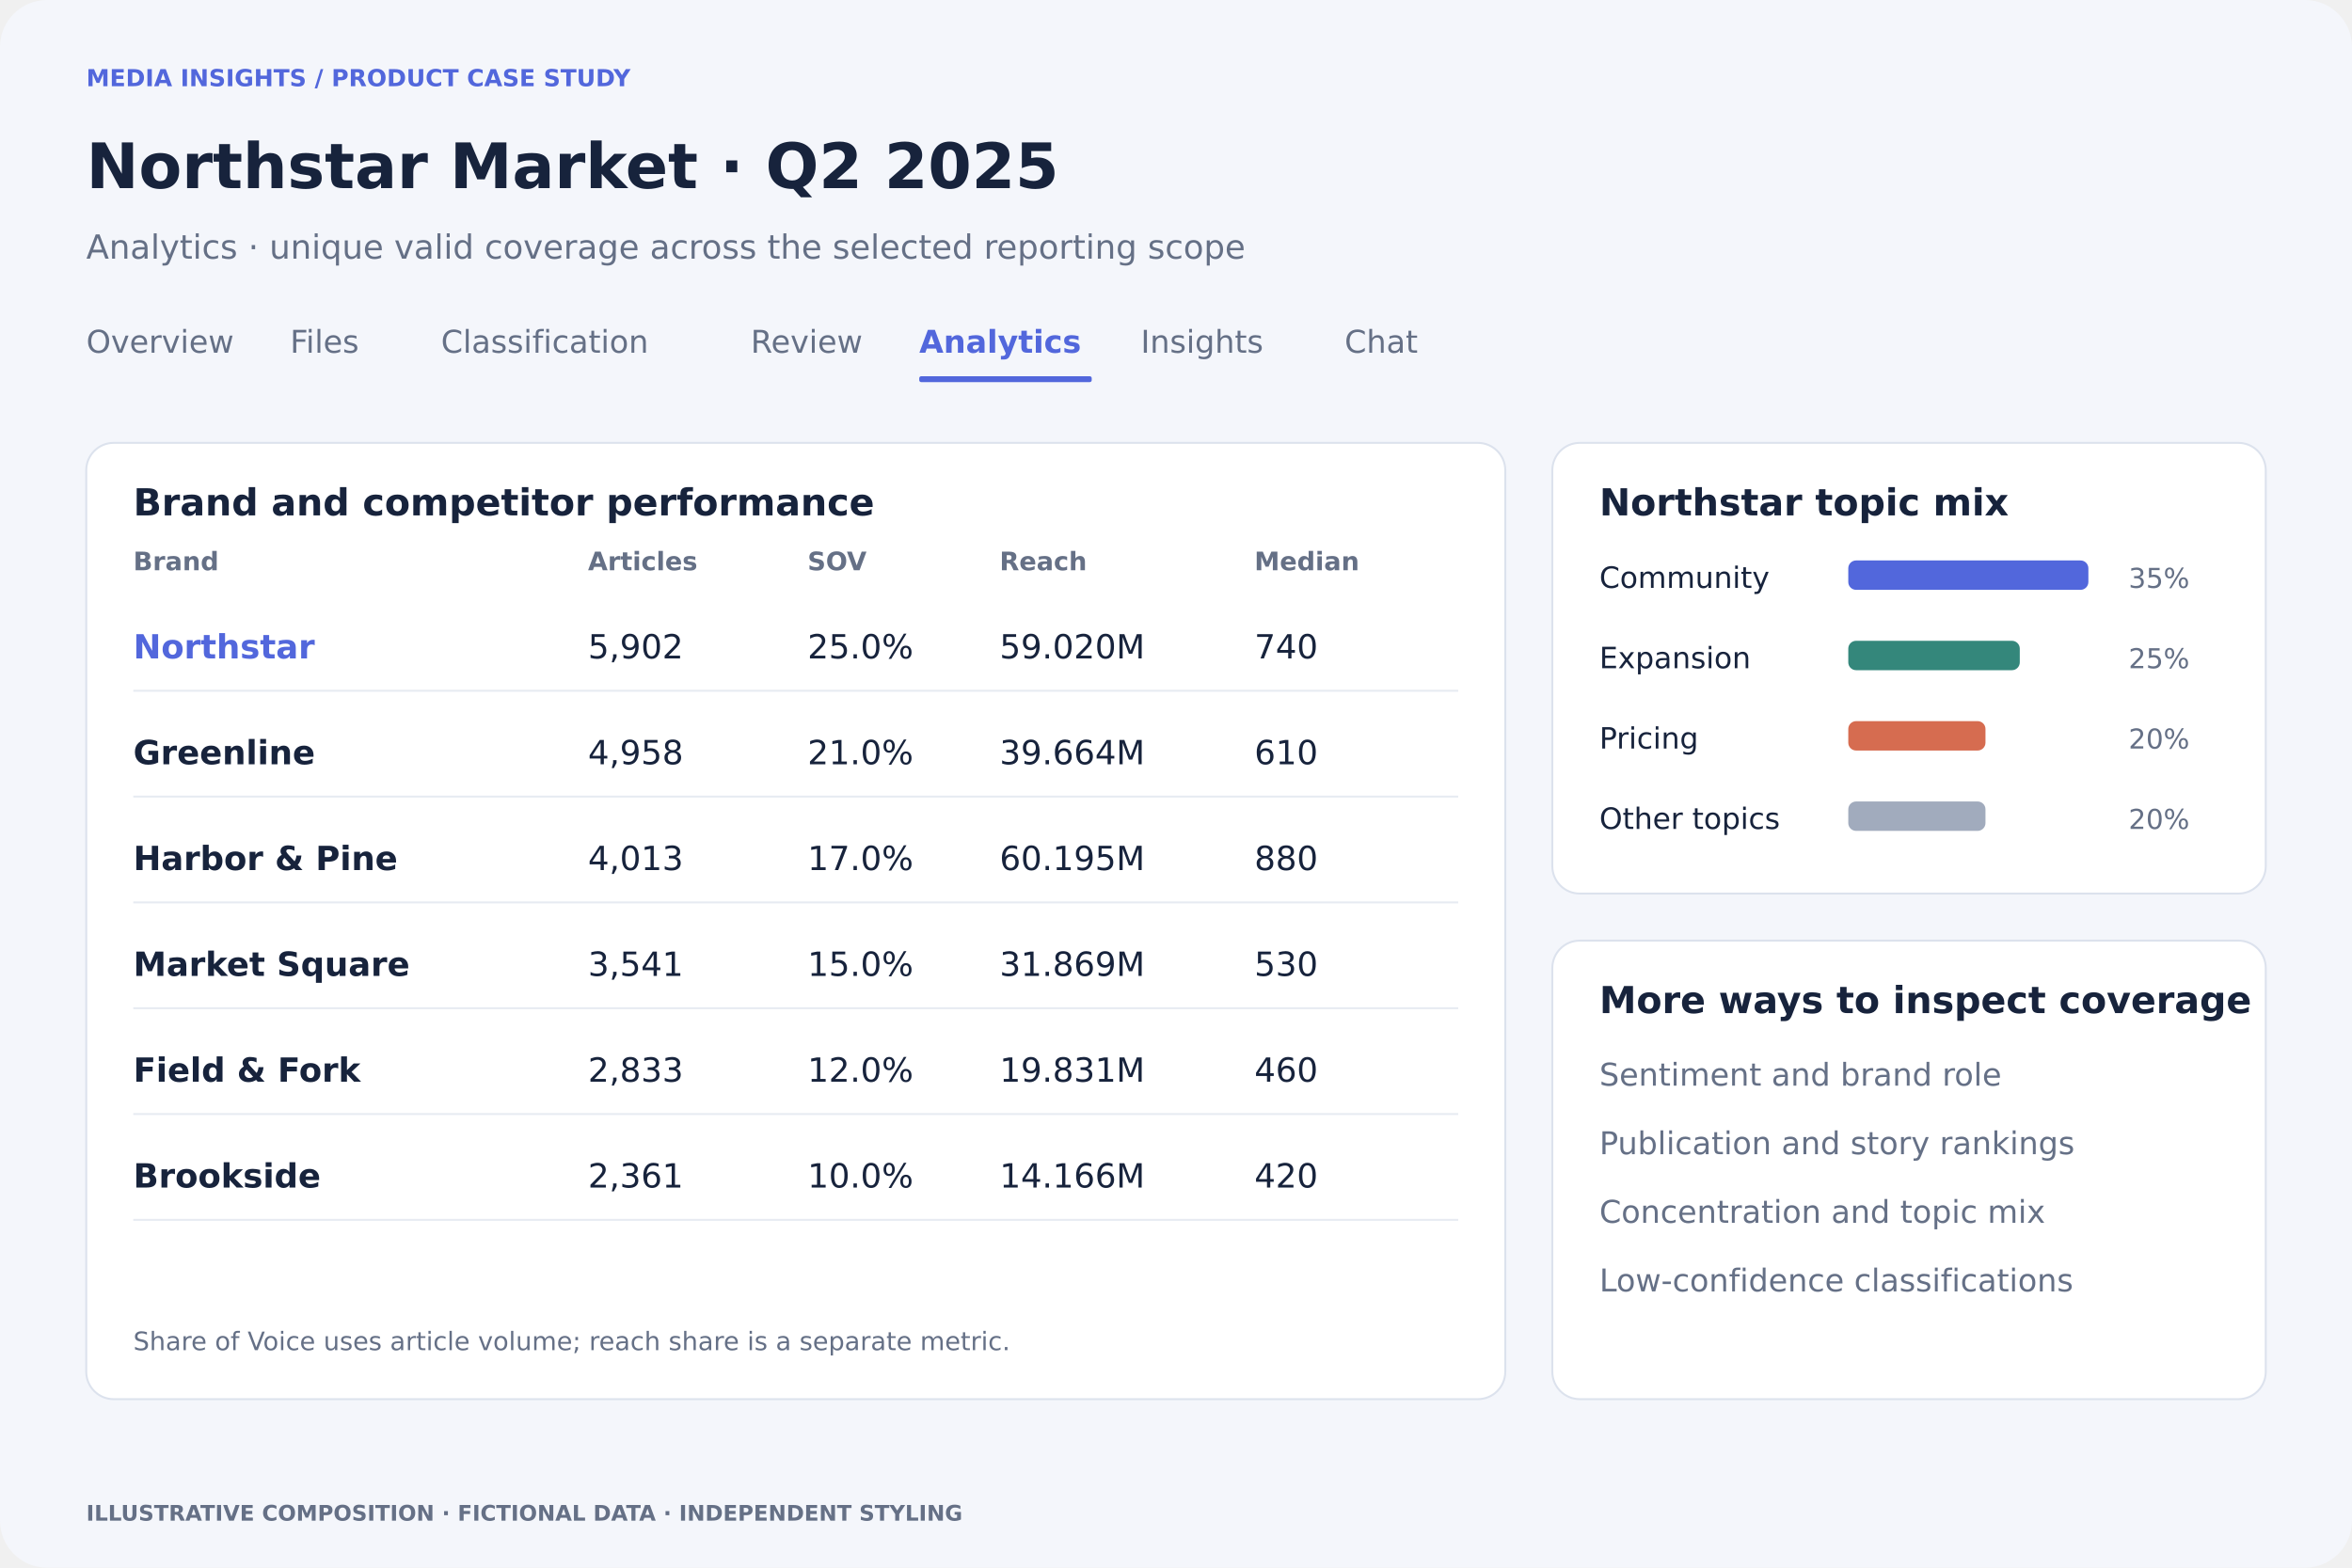
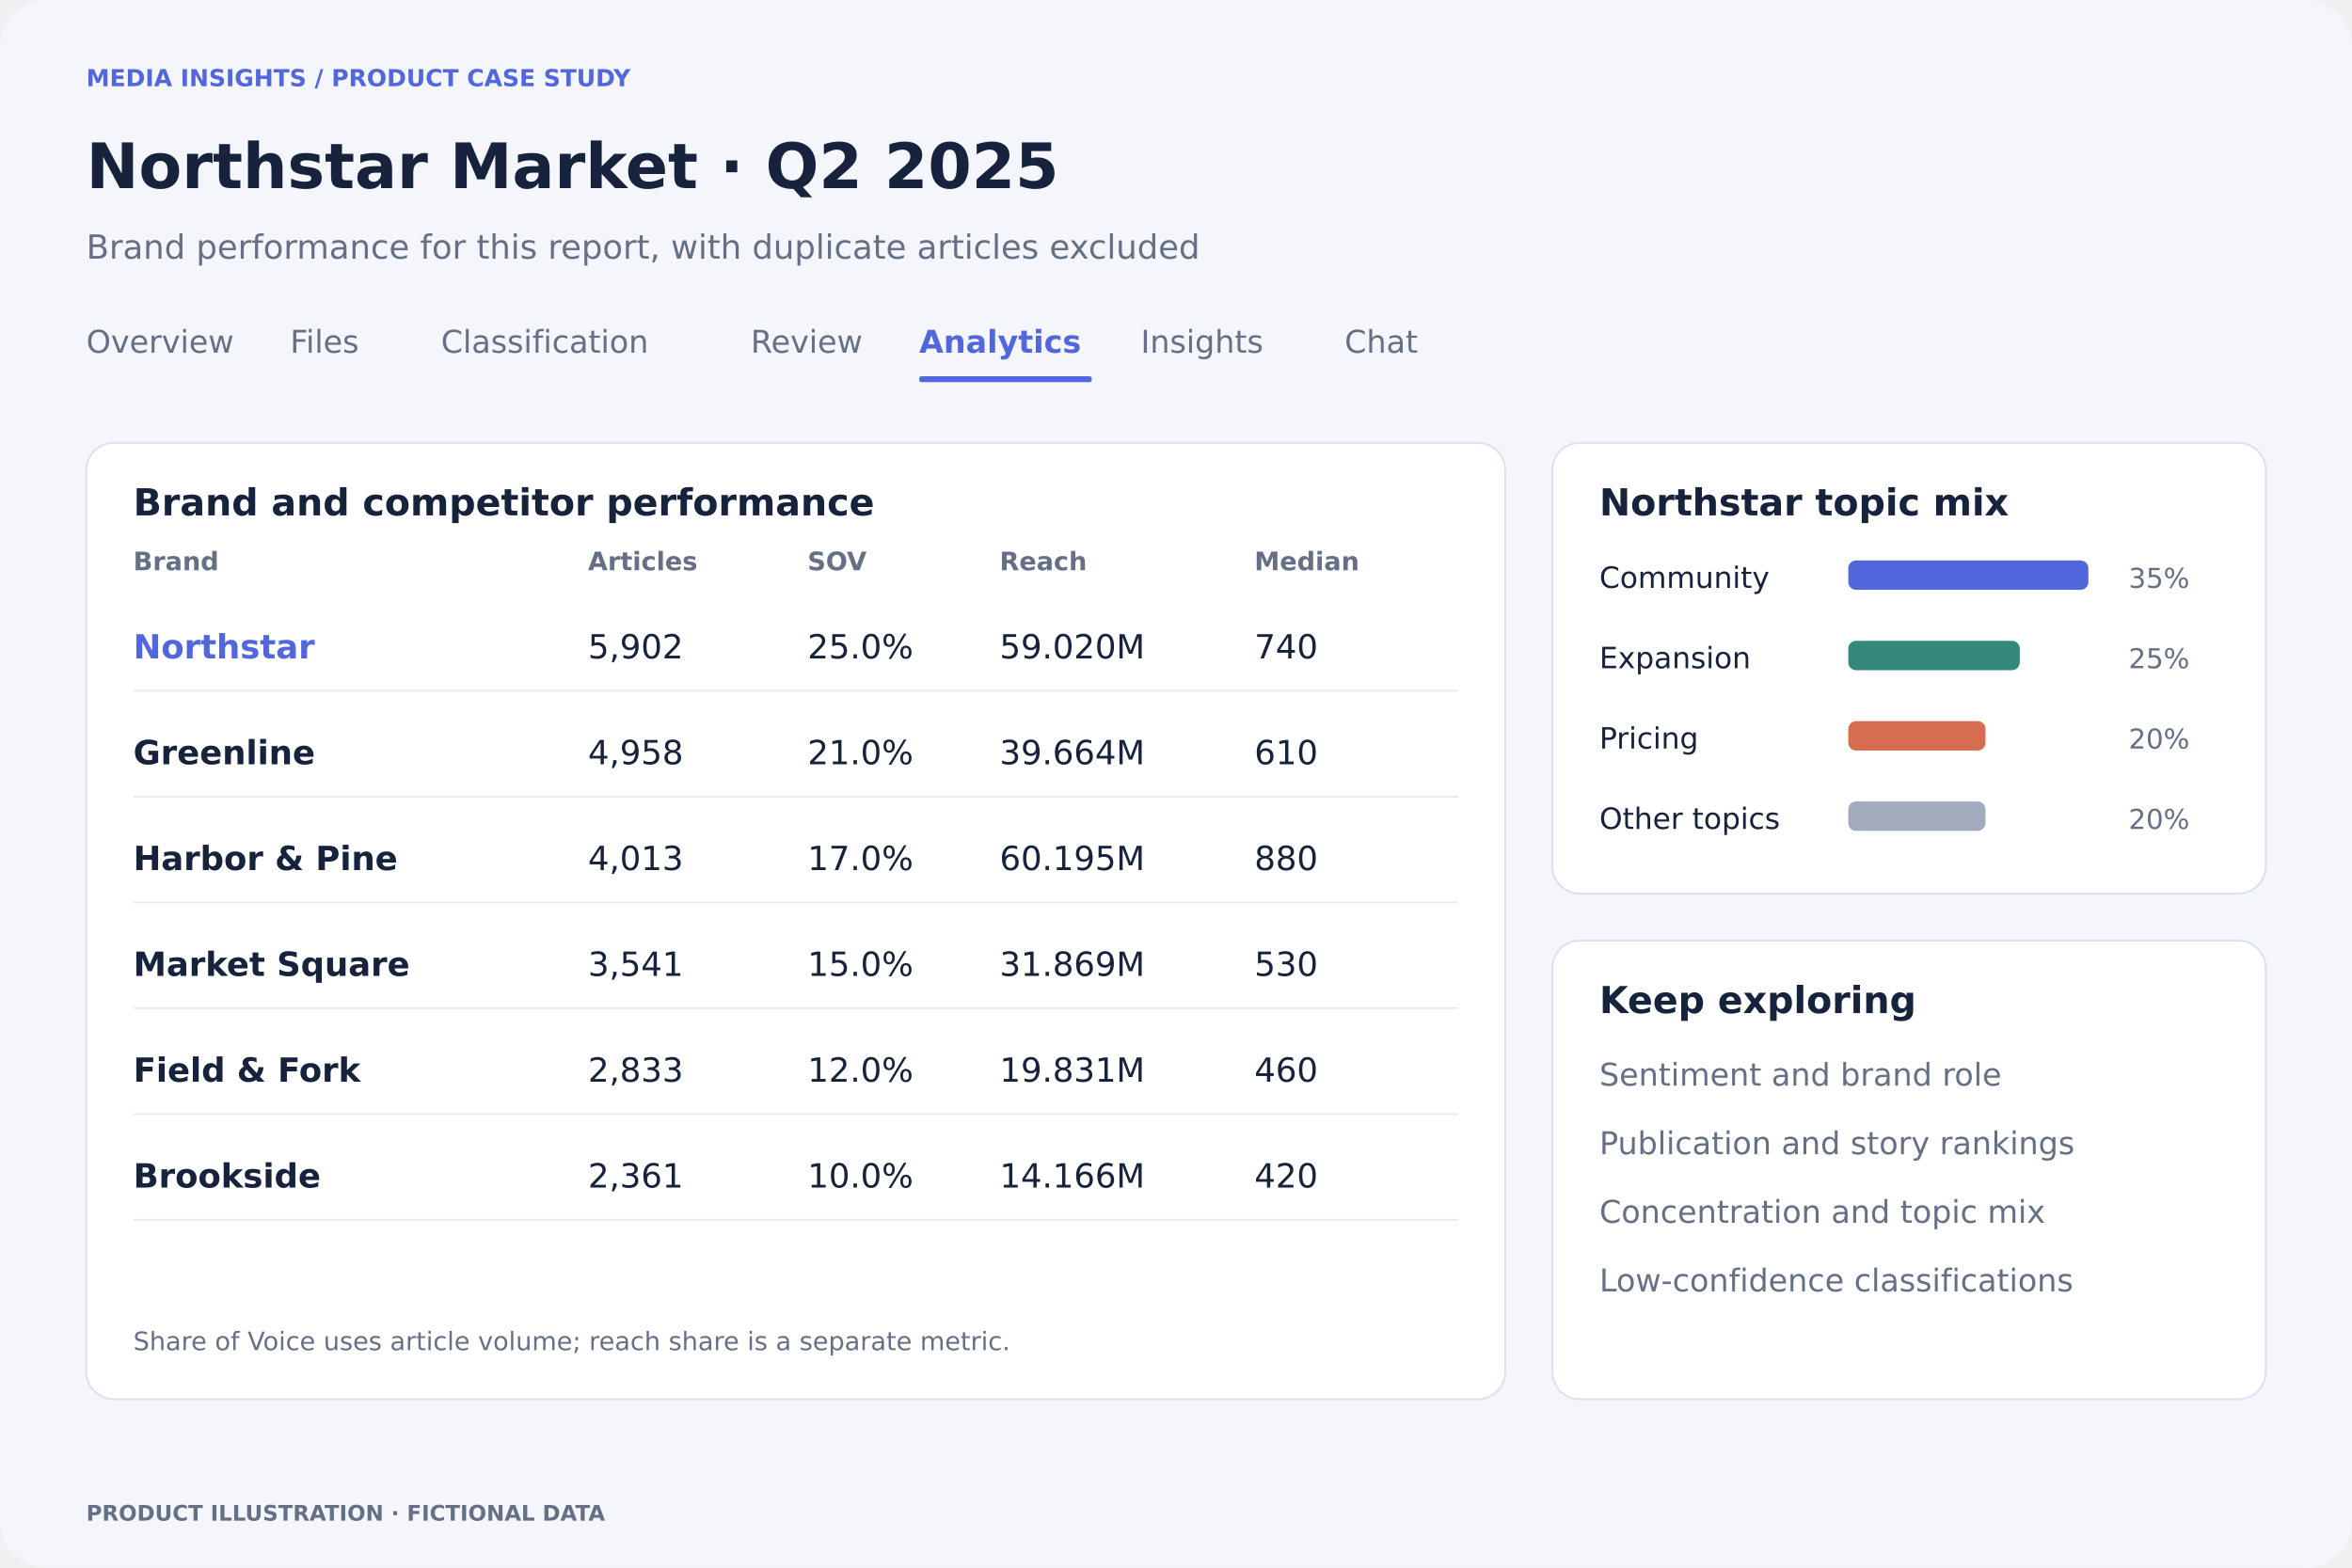
<svg xmlns="http://www.w3.org/2000/svg" width="1200" height="800" viewBox="0 0 1200 800" role="img">
  <g font-family="DejaVu Sans,Arial,sans-serif">
    <rect x="0" y="0" width="1200" height="800" rx="24" fill="#f4f6fb" stroke="none" />
    <text x="44" y="44" font-size="12" fill="#5267dc" font-weight="700">MEDIA INSIGHTS  /  PRODUCT CASE STUDY</text>
    <text x="44" y="96" font-size="32" fill="#17233c" font-weight="700">Northstar Market · Q2 2025</text>
-     <text x="44" y="132" font-size="17" fill="#657086" font-weight="400">Analytics · unique valid coverage across the selected reporting scope</text>
+     <text x="44" y="132" font-size="17" fill="#657086" font-weight="400">Brand performance for this report, with duplicate articles excluded</text>
    <text x="44" y="180" font-size="16" fill="#657086" font-weight="400">Overview</text>
    <text x="148" y="180" font-size="16" fill="#657086" font-weight="400">Files</text>
    <text x="225" y="180" font-size="16" fill="#657086" font-weight="400">Classification</text>
    <text x="383" y="180" font-size="16" fill="#657086" font-weight="400">Review</text>
    <text x="469" y="180" font-size="16" fill="#5267dc" font-weight="650">Analytics</text>
    <rect x="469" y="192" width="88" height="3" rx="1" fill="#5267dc" stroke="none" />
    <text x="582" y="180" font-size="16" fill="#657086" font-weight="400">Insights</text>
    <text x="686" y="180" font-size="16" fill="#657086" font-weight="400">Chat</text>
    <rect x="44" y="226" width="724" height="488" rx="14" fill="#fff" stroke="#dce2ed" />
    <text x="68" y="263" font-size="19" fill="#17233c" font-weight="650">Brand and competitor performance</text>
    <text x="68" y="291" font-size="13" fill="#657086" font-weight="700">Brand</text>
    <text x="300" y="291" font-size="13" fill="#657086" font-weight="700">Articles</text>
    <text x="412" y="291" font-size="13" fill="#657086" font-weight="700">SOV</text>
    <text x="510" y="291" font-size="13" fill="#657086" font-weight="700">Reach</text>
    <text x="640" y="291" font-size="13" fill="#657086" font-weight="700">Median</text>
    <text x="68" y="336" font-size="17" fill="#5267dc" font-weight="600">Northstar</text>
    <text x="300" y="336" font-size="17" fill="#17233c" font-weight="400">5,902</text>
    <text x="412" y="336" font-size="17" fill="#17233c" font-weight="400">25.0%</text>
    <text x="510" y="336" font-size="17" fill="#17233c" font-weight="400">59.020M</text>
    <text x="640" y="336" font-size="17" fill="#17233c" font-weight="400">740</text>
    <rect x="68" y="352" width="676" height="1" rx="0" fill="#e7ebf2" stroke="none" />
    <text x="68" y="390" font-size="17" fill="#17233c" font-weight="600">Greenline</text>
    <text x="300" y="390" font-size="17" fill="#17233c" font-weight="400">4,958</text>
    <text x="412" y="390" font-size="17" fill="#17233c" font-weight="400">21.0%</text>
    <text x="510" y="390" font-size="17" fill="#17233c" font-weight="400">39.664M</text>
    <text x="640" y="390" font-size="17" fill="#17233c" font-weight="400">610</text>
    <rect x="68" y="406" width="676" height="1" rx="0" fill="#e7ebf2" stroke="none" />
    <text x="68" y="444" font-size="17" fill="#17233c" font-weight="600">Harbor &amp; Pine</text>
    <text x="300" y="444" font-size="17" fill="#17233c" font-weight="400">4,013</text>
    <text x="412" y="444" font-size="17" fill="#17233c" font-weight="400">17.0%</text>
    <text x="510" y="444" font-size="17" fill="#17233c" font-weight="400">60.195M</text>
    <text x="640" y="444" font-size="17" fill="#17233c" font-weight="400">880</text>
    <rect x="68" y="460" width="676" height="1" rx="0" fill="#e7ebf2" stroke="none" />
    <text x="68" y="498" font-size="17" fill="#17233c" font-weight="600">Market Square</text>
    <text x="300" y="498" font-size="17" fill="#17233c" font-weight="400">3,541</text>
    <text x="412" y="498" font-size="17" fill="#17233c" font-weight="400">15.0%</text>
    <text x="510" y="498" font-size="17" fill="#17233c" font-weight="400">31.869M</text>
    <text x="640" y="498" font-size="17" fill="#17233c" font-weight="400">530</text>
    <rect x="68" y="514" width="676" height="1" rx="0" fill="#e7ebf2" stroke="none" />
    <text x="68" y="552" font-size="17" fill="#17233c" font-weight="600">Field &amp; Fork</text>
    <text x="300" y="552" font-size="17" fill="#17233c" font-weight="400">2,833</text>
    <text x="412" y="552" font-size="17" fill="#17233c" font-weight="400">12.0%</text>
    <text x="510" y="552" font-size="17" fill="#17233c" font-weight="400">19.831M</text>
    <text x="640" y="552" font-size="17" fill="#17233c" font-weight="400">460</text>
    <rect x="68" y="568" width="676" height="1" rx="0" fill="#e7ebf2" stroke="none" />
    <text x="68" y="606" font-size="17" fill="#17233c" font-weight="600">Brookside</text>
    <text x="300" y="606" font-size="17" fill="#17233c" font-weight="400">2,361</text>
    <text x="412" y="606" font-size="17" fill="#17233c" font-weight="400">10.0%</text>
    <text x="510" y="606" font-size="17" fill="#17233c" font-weight="400">14.166M</text>
    <text x="640" y="606" font-size="17" fill="#17233c" font-weight="400">420</text>
    <rect x="68" y="622" width="676" height="1" rx="0" fill="#e7ebf2" stroke="none" />
    <text x="68" y="689" font-size="13" fill="#657086" font-weight="400">Share of Voice uses article volume; reach share is a separate metric.</text>
    <rect x="792" y="226" width="364" height="230" rx="14" fill="#fff" stroke="#dce2ed" />
    <text x="816" y="263" font-size="19" fill="#17233c" font-weight="650">Northstar topic mix</text>
    <text x="816" y="300" font-size="15" fill="#17233c" font-weight="400">Community</text>
    <rect x="943" y="286" width="122.5" height="15" rx="4" fill="#5267dc" stroke="none" />
    <text x="1086" y="300" font-size="14" fill="#657086" font-weight="400">35%</text>
    <text x="816" y="341" font-size="15" fill="#17233c" font-weight="400">Expansion</text>
    <rect x="943" y="327" width="87.5" height="15" rx="4" fill="#34877b" stroke="none" />
    <text x="1086" y="341" font-size="14" fill="#657086" font-weight="400">25%</text>
    <text x="816" y="382" font-size="15" fill="#17233c" font-weight="400">Pricing</text>
    <rect x="943" y="368" width="70.0" height="15" rx="4" fill="#d66c50" stroke="none" />
    <text x="1086" y="382" font-size="14" fill="#657086" font-weight="400">20%</text>
    <text x="816" y="423" font-size="15" fill="#17233c" font-weight="400">Other topics</text>
    <rect x="943" y="409" width="70.0" height="15" rx="4" fill="#a1abbd" stroke="none" />
    <text x="1086" y="423" font-size="14" fill="#657086" font-weight="400">20%</text>
    <rect x="792" y="480" width="364" height="234" rx="14" fill="#fff" stroke="#dce2ed" />
-     <text x="816" y="517" font-size="19" fill="#17233c" font-weight="650">More ways to inspect coverage</text>
+     <text x="816" y="517" font-size="19" fill="#17233c" font-weight="650">Keep exploring</text>
    <text x="816" y="554" font-size="16" fill="#657086" font-weight="400">Sentiment and brand role</text>
    <text x="816" y="589" font-size="16" fill="#657086" font-weight="400">Publication and story rankings</text>
    <text x="816" y="624" font-size="16" fill="#657086" font-weight="400">Concentration and topic mix</text>
    <text x="816" y="659" font-size="16" fill="#657086" font-weight="400">Low-confidence classifications</text>
-     <text x="44" y="776" font-size="11" fill="#657086" font-weight="600">ILLUSTRATIVE COMPOSITION · FICTIONAL DATA · INDEPENDENT STYLING</text>
+     <text x="44" y="776" font-size="11" fill="#657086" font-weight="600">PRODUCT ILLUSTRATION · FICTIONAL DATA</text>
  </g>
</svg>
